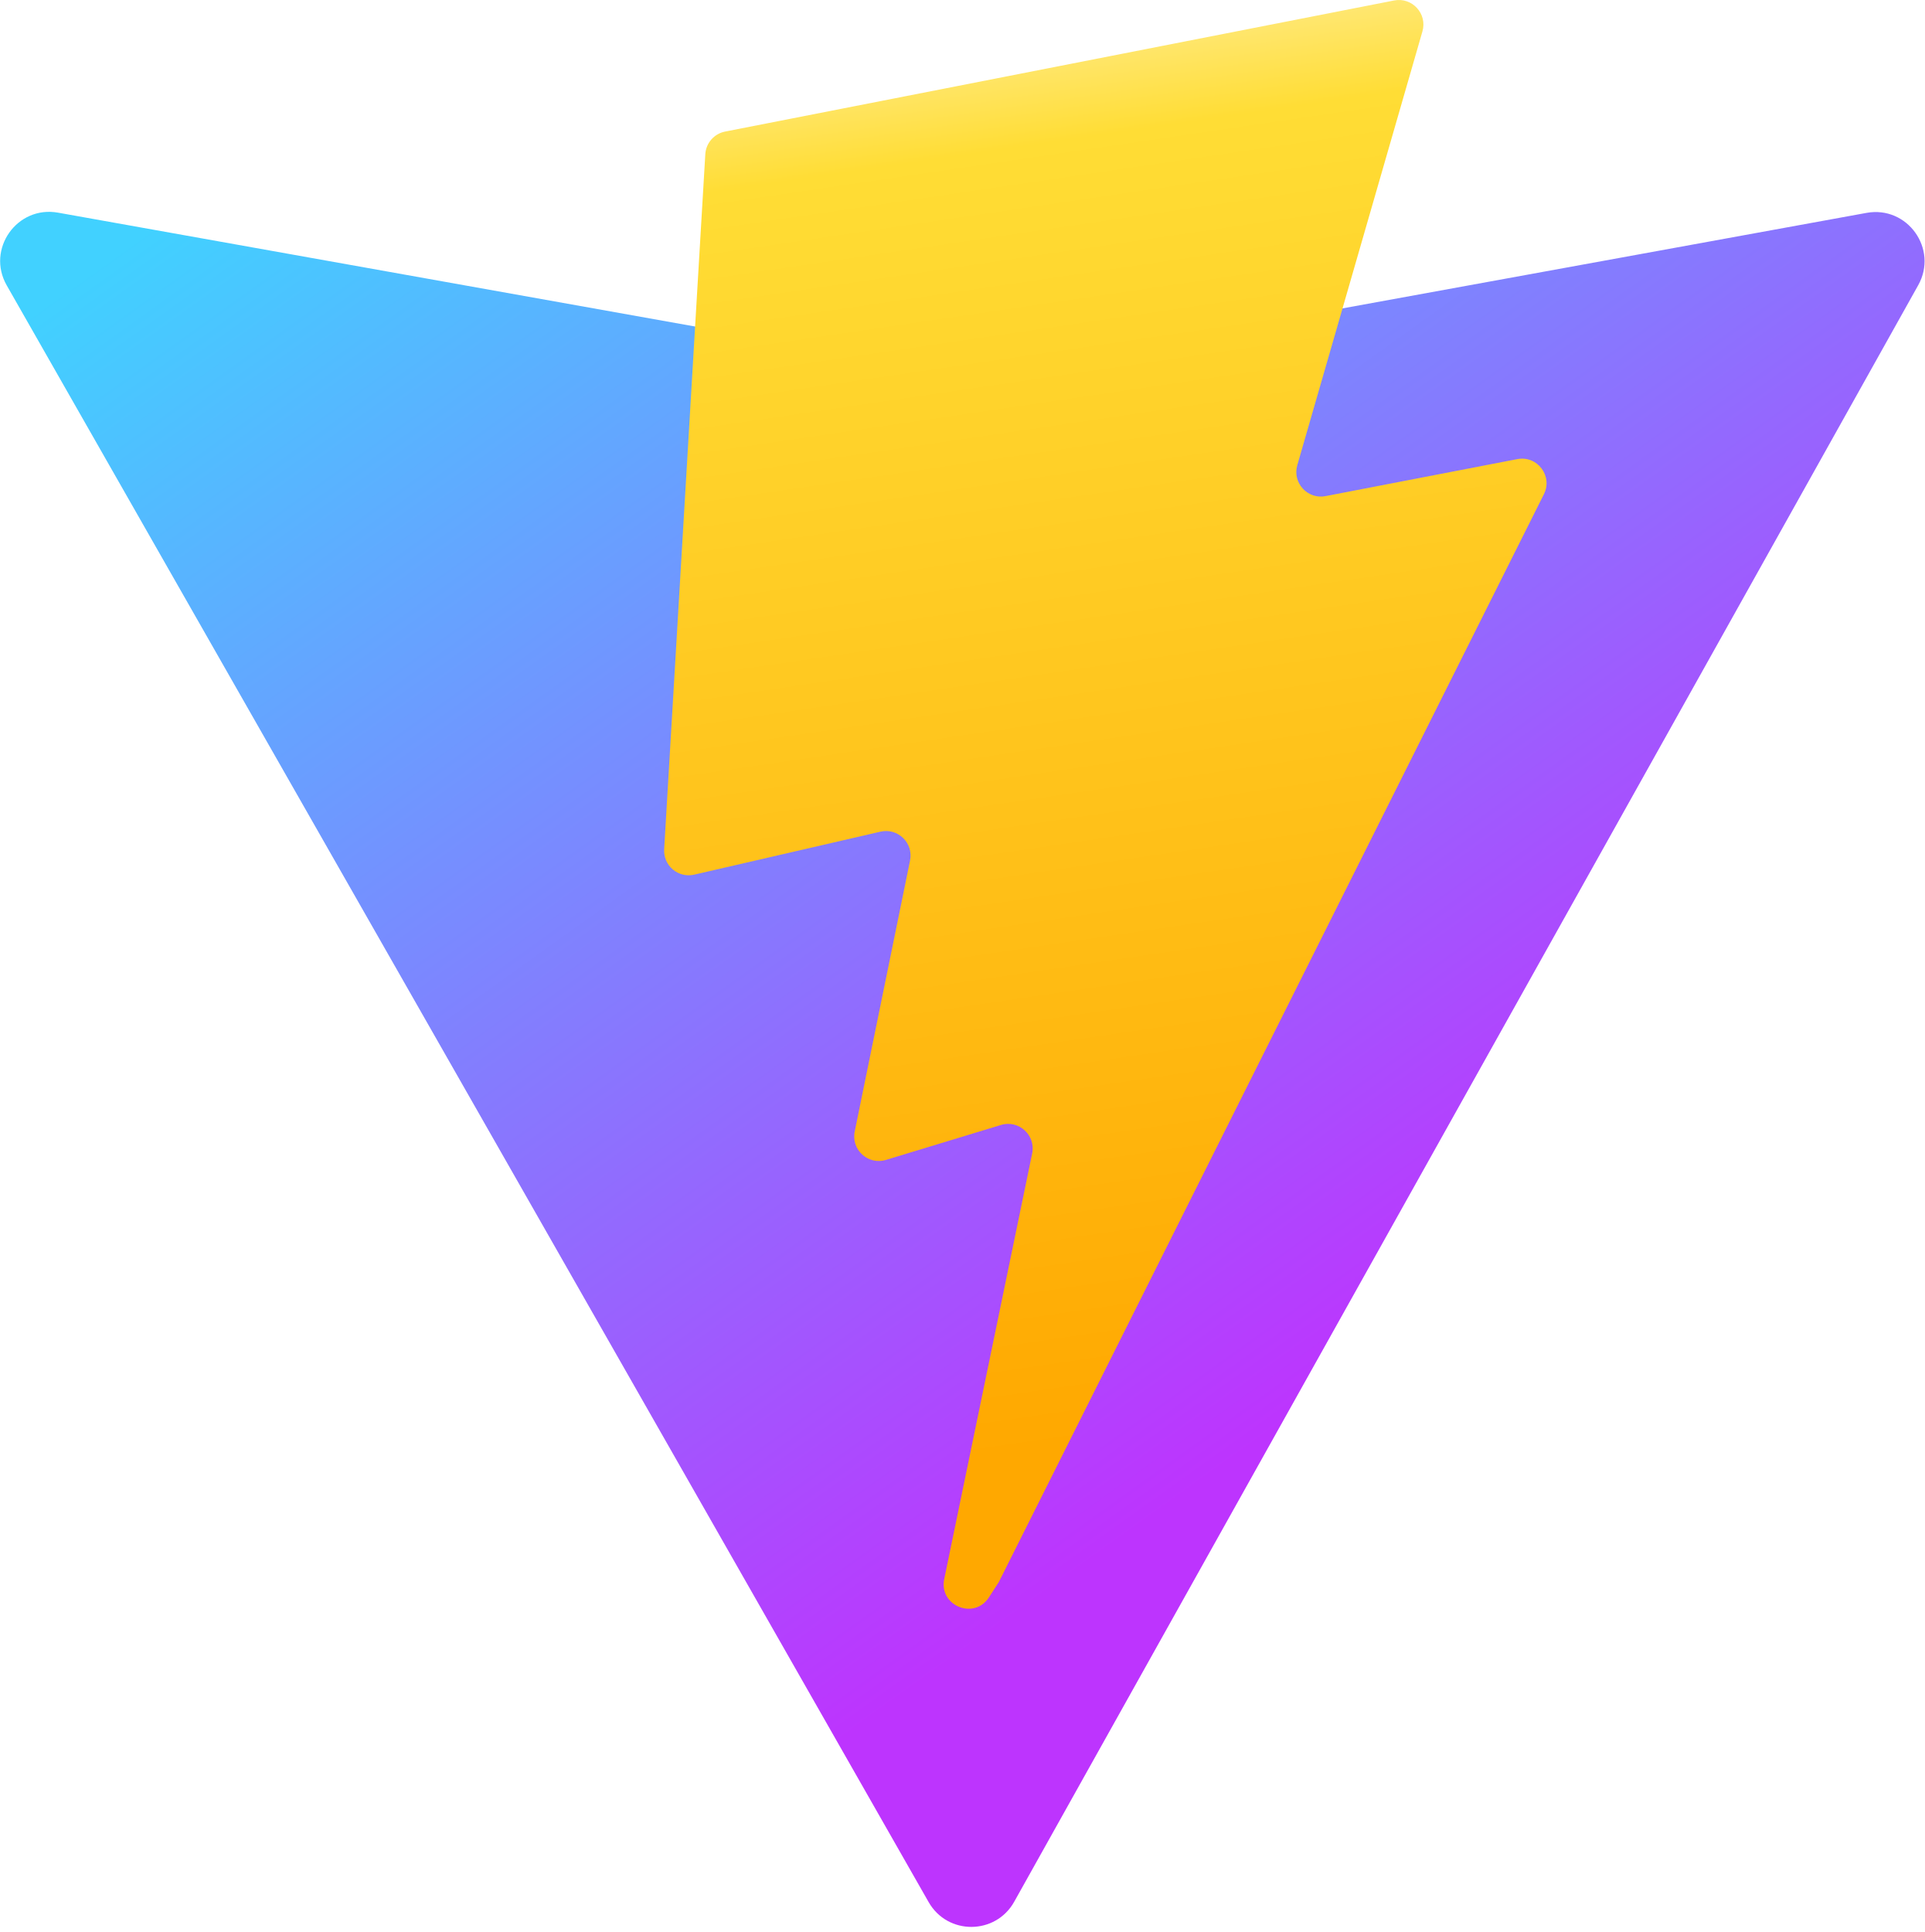
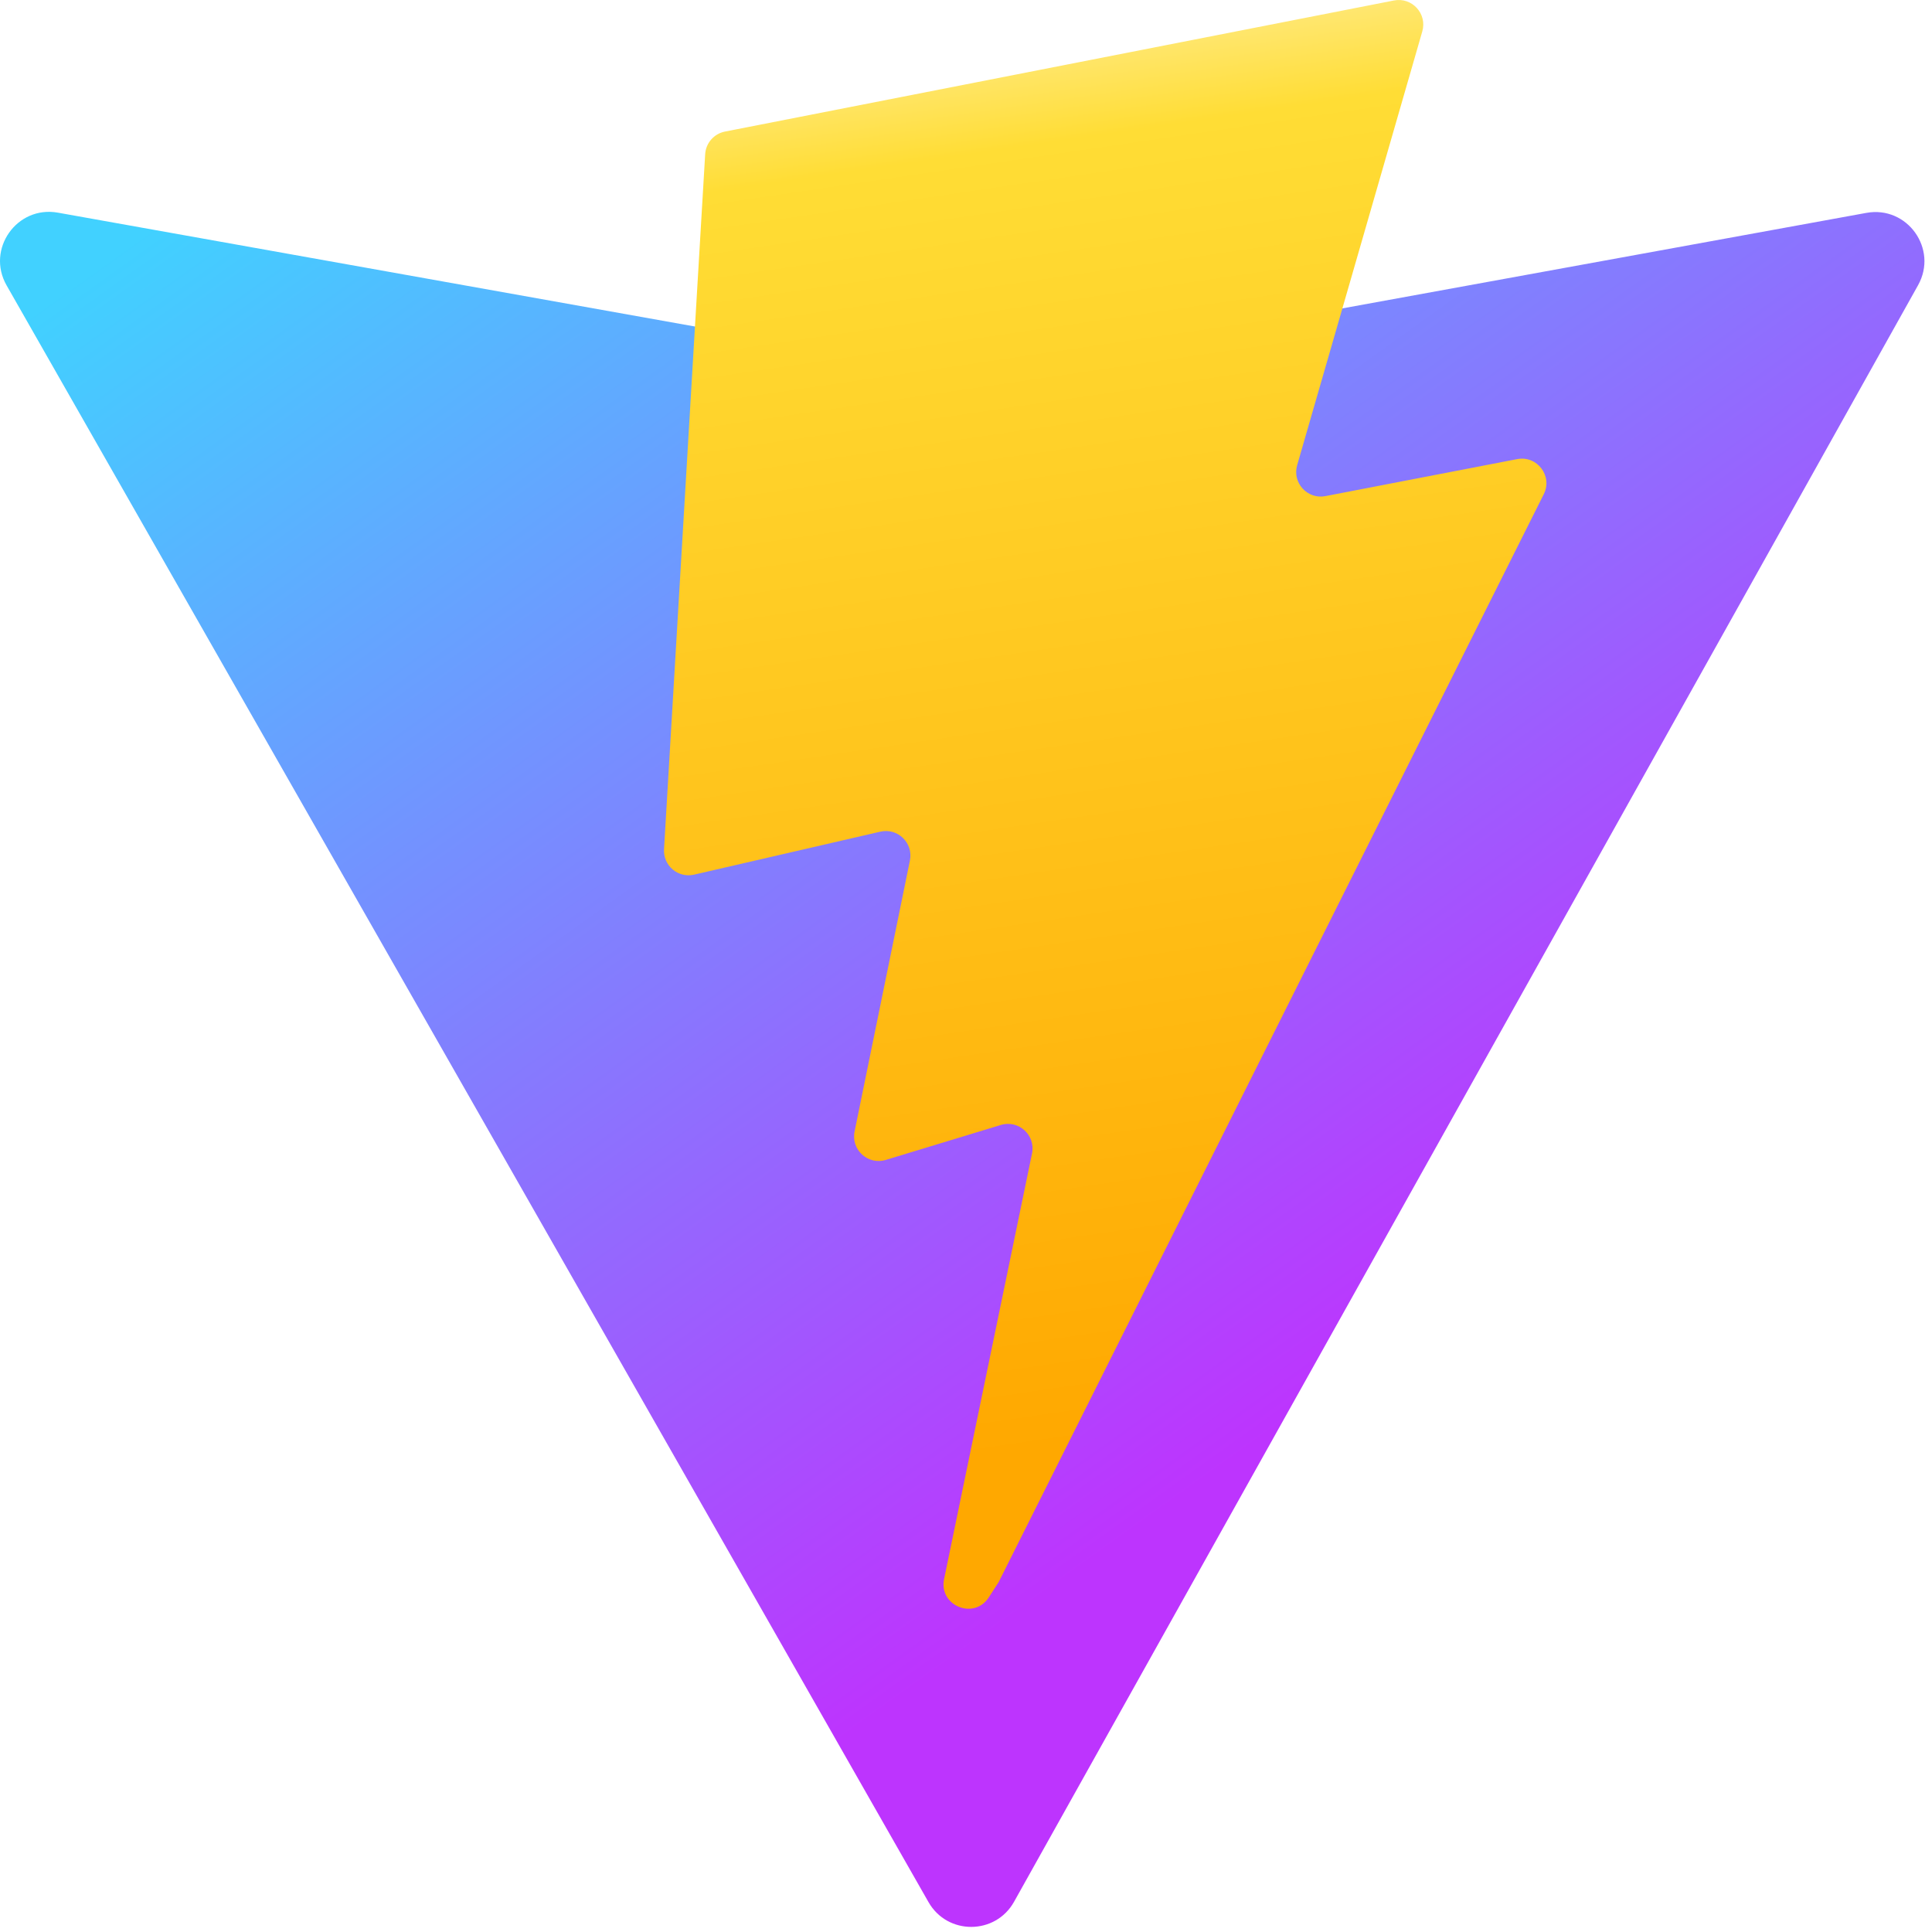
- <svg xmlns="http://www.w3.org/2000/svg" aria-hidden="true" role="img" class="iconify iconify--logos" width="31.88" height="32" preserveAspectRatio="xMidYMid meet" viewBox="0 0 256 257">
+ <svg xmlns="http://www.w3.org/2000/svg" aria-hidden="true" role="img" class="iconify iconify--logos" width="31.88" preserveAspectRatio="xMidYMid meet" viewBox="0 0 256 257">
  <defs>
    <linearGradient id="IconifyId1813088fe1fbc01fb466" x1="-.828%" x2="57.636%" y1="7.652%" y2="78.411%">
      <stop offset="0%" stop-color="#41D1FF" />
      <stop offset="100%" stop-color="#BD34FE" />
    </linearGradient>
    <linearGradient id="IconifyId1813088fe1fbc01fb467" x1="43.376%" x2="50.316%" y1="2.242%" y2="89.03%">
      <stop offset="0%" stop-color="#FFEA83" />
      <stop offset="8.333%" stop-color="#FFDD35" />
      <stop offset="100%" stop-color="#FFA800" />
    </linearGradient>
  </defs>
  <path fill="url(#IconifyId1813088fe1fbc01fb466)" d="M255.153 37.938L134.897 252.976c-2.483 4.44-8.862 4.466-11.382.048L.875 37.958c-2.746-4.814 1.371-10.646 6.827-9.67l120.385 21.517a6.537 6.537 0 0 0 2.322-.004l117.867-21.483c5.438-.991 9.574 4.796 6.877 9.62Z" />
  <path fill="url(#IconifyId1813088fe1fbc01fb467)" d="M185.432.063L96.44 17.501a3.268 3.268 0 0 0-2.634 3.014l-5.474 92.456a3.268 3.268 0 0 0 3.997 3.378l24.777-5.718c2.318-.535 4.413 1.507 3.936 3.838l-7.361 36.047c-.495 2.426 1.782 4.5 4.151 3.78l15.304-4.649c2.372-.72 4.652 1.36 4.15 3.788l-11.698 56.621c-.732 3.542 3.979 5.473 5.943 2.437l1.313-2.028l72.516-144.72c1.215-2.423-.88-5.186-3.54-4.672l-25.505 4.922c-2.396.462-4.435-1.77-3.759-4.114l16.646-57.705c.677-2.35-1.37-4.583-3.769-4.113Z" />
</svg>
